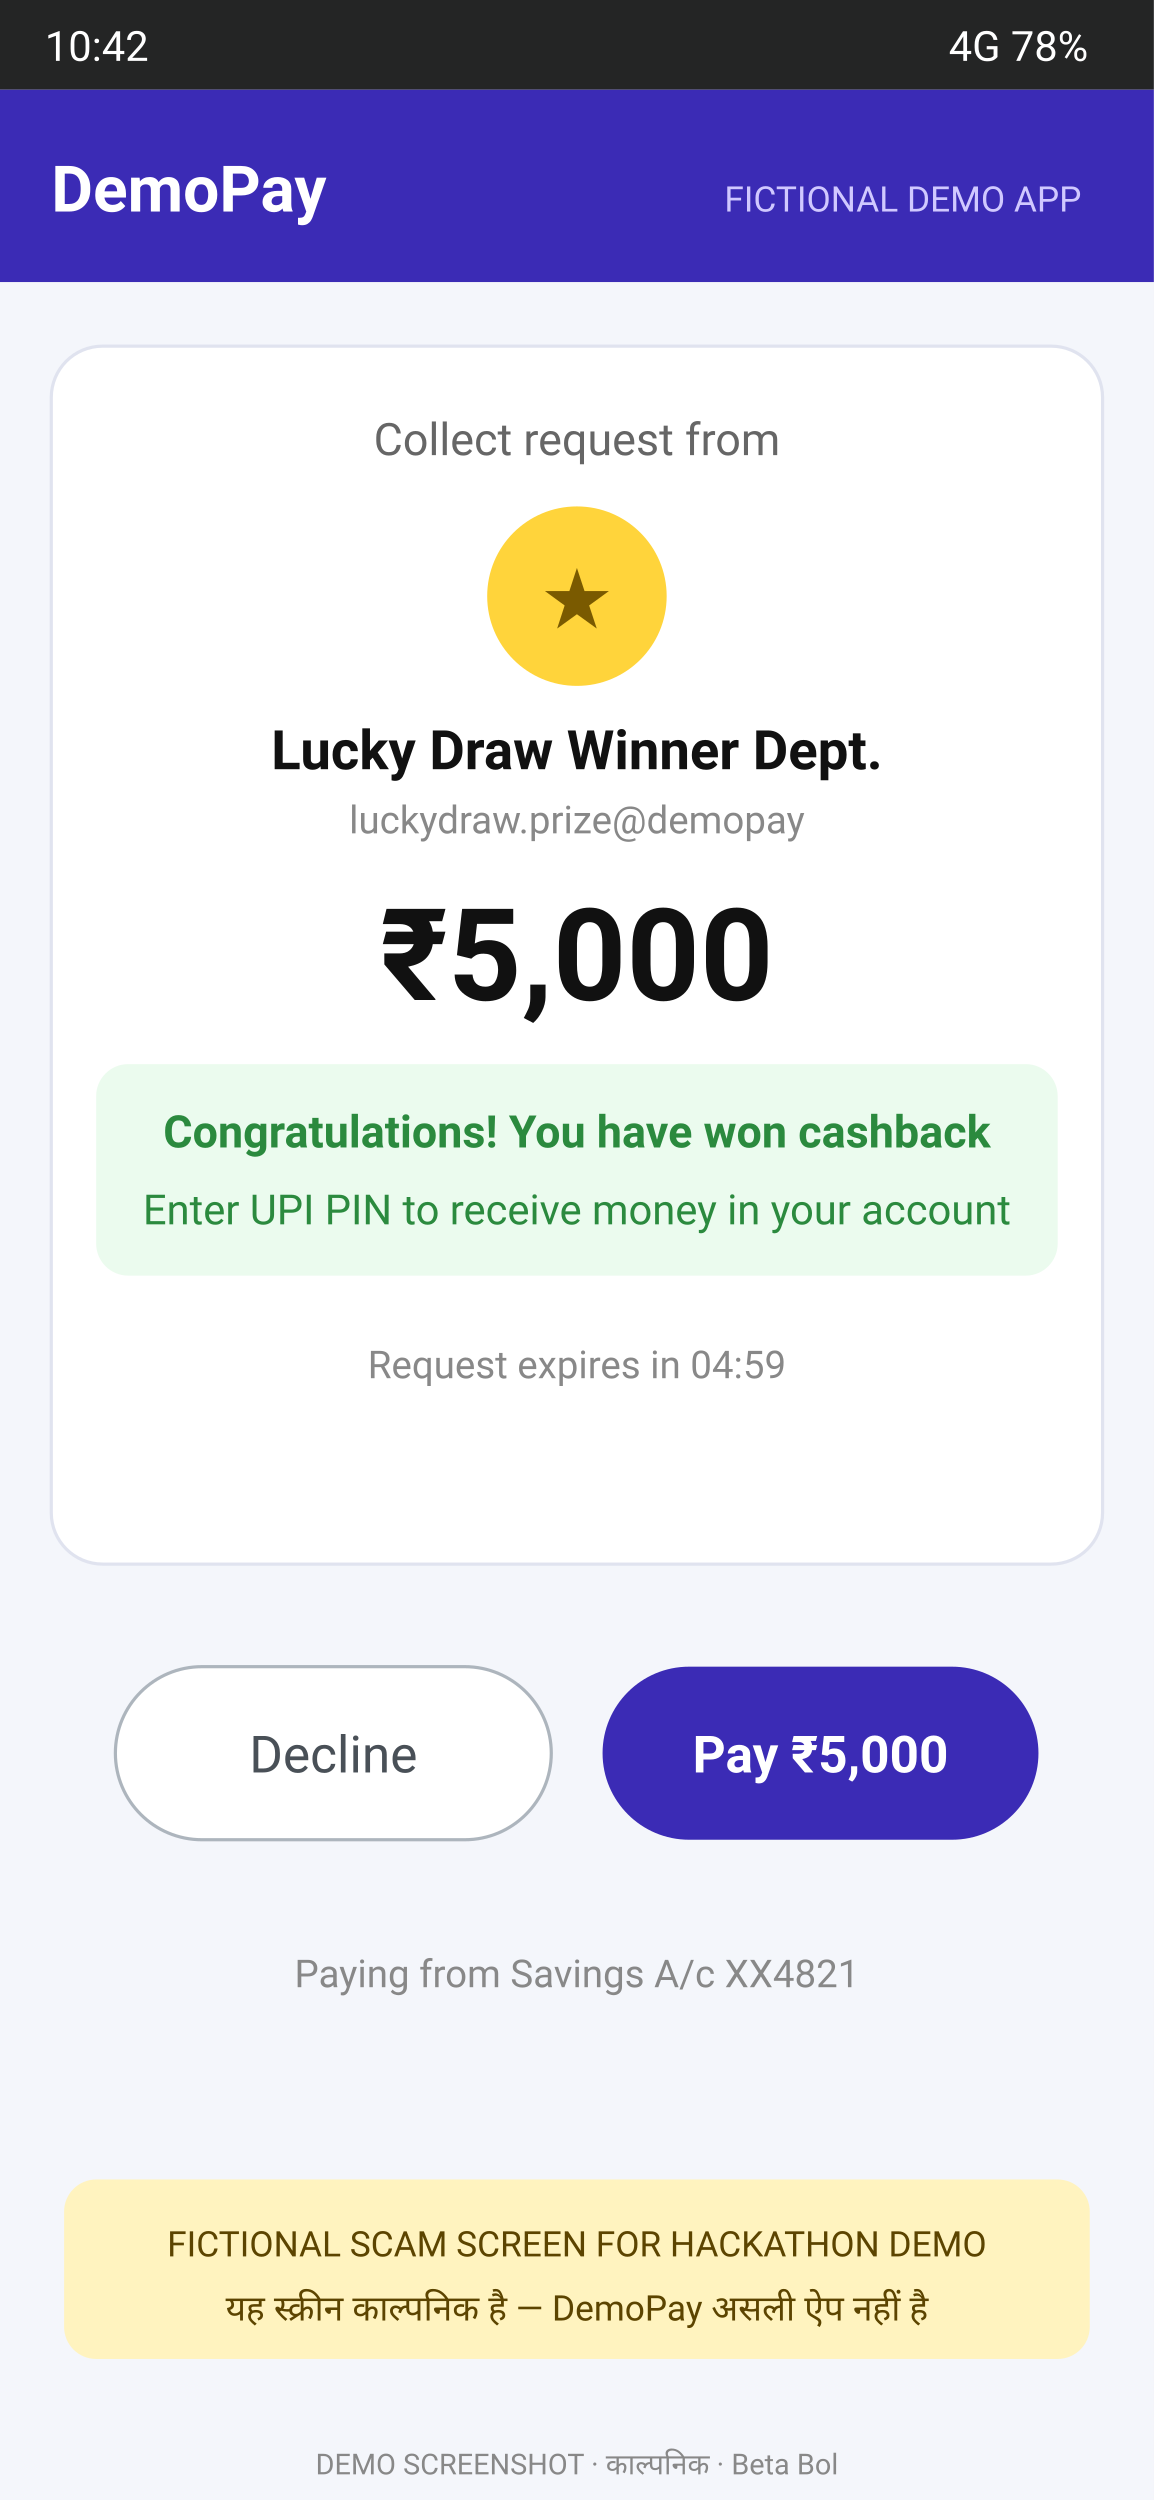
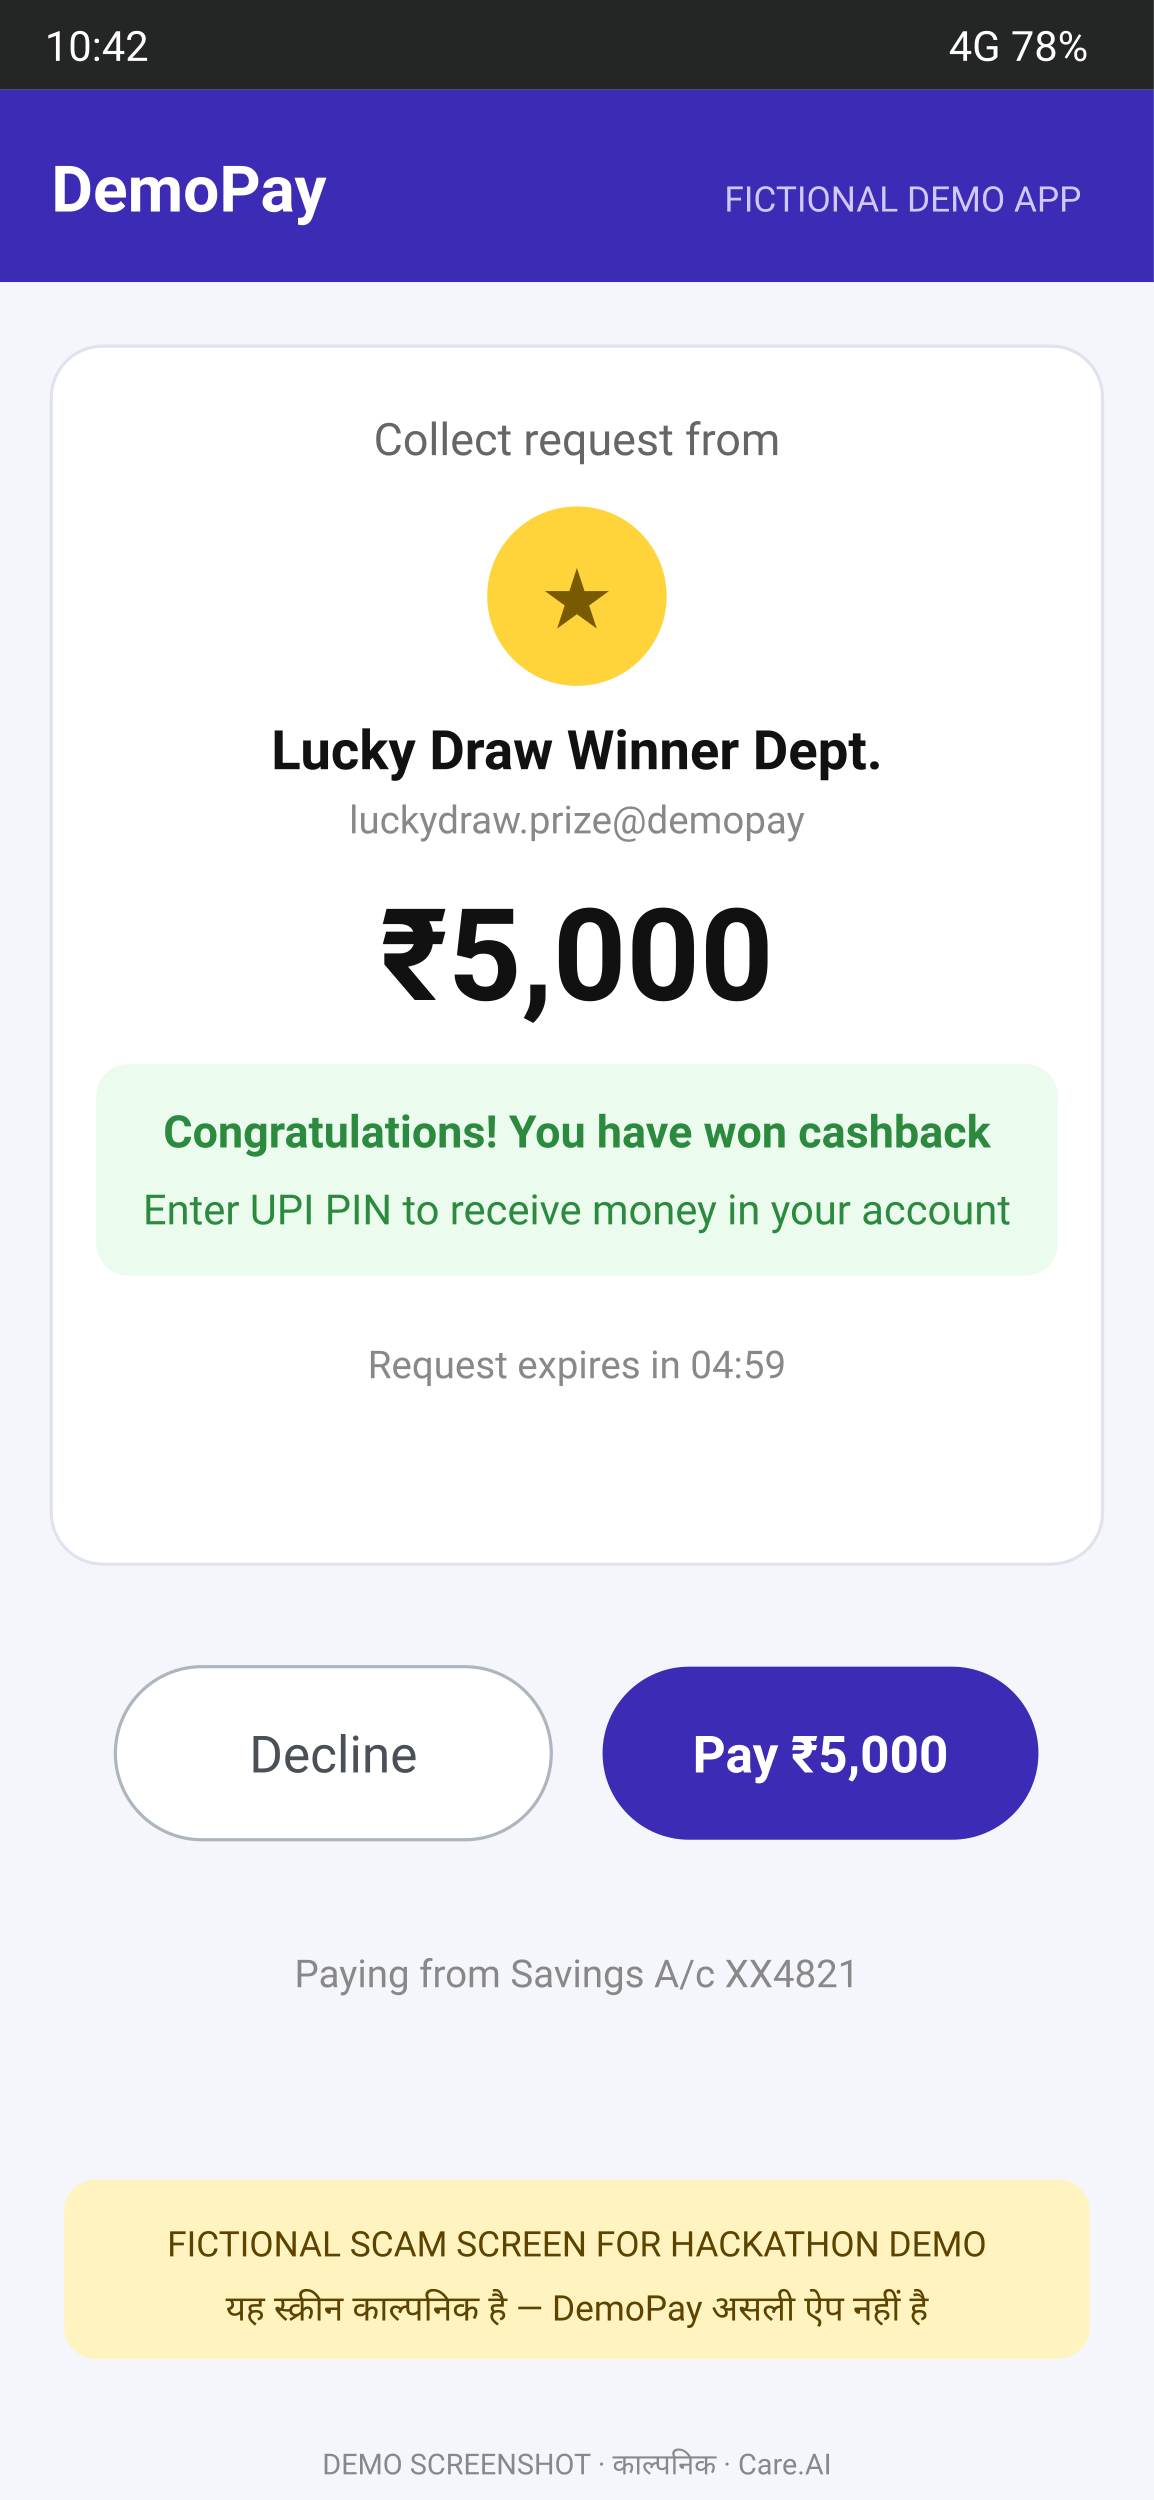
<svg xmlns="http://www.w3.org/2000/svg" width="360" height="780" viewBox="0 0 360 780" font-family="Roboto, Noto Sans Devanagari, Nirmala UI, Arial, sans-serif">
  <rect width="360" height="780" fill="#f4f6fb" />
  <rect width="360" height="28" fill="#000" opacity=".85" />
  <text x="14" y="19" fill="#fff" font-size="13">10:42</text>
  <text x="296" y="19" fill="#fff" font-size="13">4G 78%</text>
  <rect y="28" width="360" height="60" fill="#3b2bb5" />
  <text x="16" y="66" font-size="20" font-weight="700" fill="#fff">DemoPay</text>
  <text x="226" y="66" font-size="11" fill="#d0c8ff">FICTIONAL DEMO APP</text>
  <rect x="16" y="108" width="328" height="380" rx="16" fill="#fff" stroke="#e0e3ef" />
  <text x="180" y="142" text-anchor="middle" font-size="14" fill="#666">Collect request from</text>
  <circle cx="180" cy="186" r="28" fill="#ffd43b" />
  <text x="180" y="196" text-anchor="middle" font-size="26" fill="#7a5a00">★</text>
  <text x="180" y="240" text-anchor="middle" font-size="17" font-weight="700" fill="#111">Lucky Draw Winner Dept.</text>
  <text x="180" y="260" text-anchor="middle" font-size="12" fill="#888">luckydraw.prize@demopay</text>
  <text x="180" y="312" text-anchor="middle" font-size="40" font-weight="700" fill="#111">₹5,000</text>
  <rect x="30" y="332" width="300" height="66" rx="10" fill="#ebfbee" />
  <text x="180" y="358" text-anchor="middle" font-size="14" fill="#2b8a3e" font-weight="700">Congratulations! You have won cashback</text>
  <text x="180" y="382" text-anchor="middle" font-size="13" fill="#2b8a3e">Enter UPI PIN to receive money in your account</text>
  <text x="180" y="430" text-anchor="middle" font-size="12" fill="#888">Request expires in 04:59</text>
  <rect x="36" y="520" width="136" height="54" rx="27" fill="#fff" stroke="#adb5bd" />
  <text x="104" y="553" text-anchor="middle" font-size="16" fill="#495057">Decline</text>
  <rect x="188" y="520" width="136" height="54" rx="27" fill="#3b2bb5" />
  <text x="256" y="553" text-anchor="middle" font-size="16" fill="#fff" font-weight="700">Pay ₹5,000</text>
  <text x="180" y="620" text-anchor="middle" font-size="12" fill="#888">Paying from Savings A/c XX4821</text>
  <rect x="20" y="680" width="320" height="56" rx="10" fill="#fff3bf" />
  <text x="180" y="704" text-anchor="middle" font-size="11" fill="#5c4400">FICTIONAL SCAM SCREEN FOR HACKATHON DEMO</text>
  <text x="180" y="724" text-anchor="middle" font-size="11" fill="#5c4400">यह स्क्रीन काल्पनिक है — DemoPay असली ऐप नहीं है</text>
-   <text x="180" y="772" text-anchor="middle" font-size="9" fill="#888">DEMO SCREENSHOT · काल्पनिक · Beta Bol</text>
+   <text x="180" y="772" text-anchor="middle" font-size="9" fill="#888">DEMO SCREENSHOT · काल्पनिक · Care.AI</text>
</svg>
